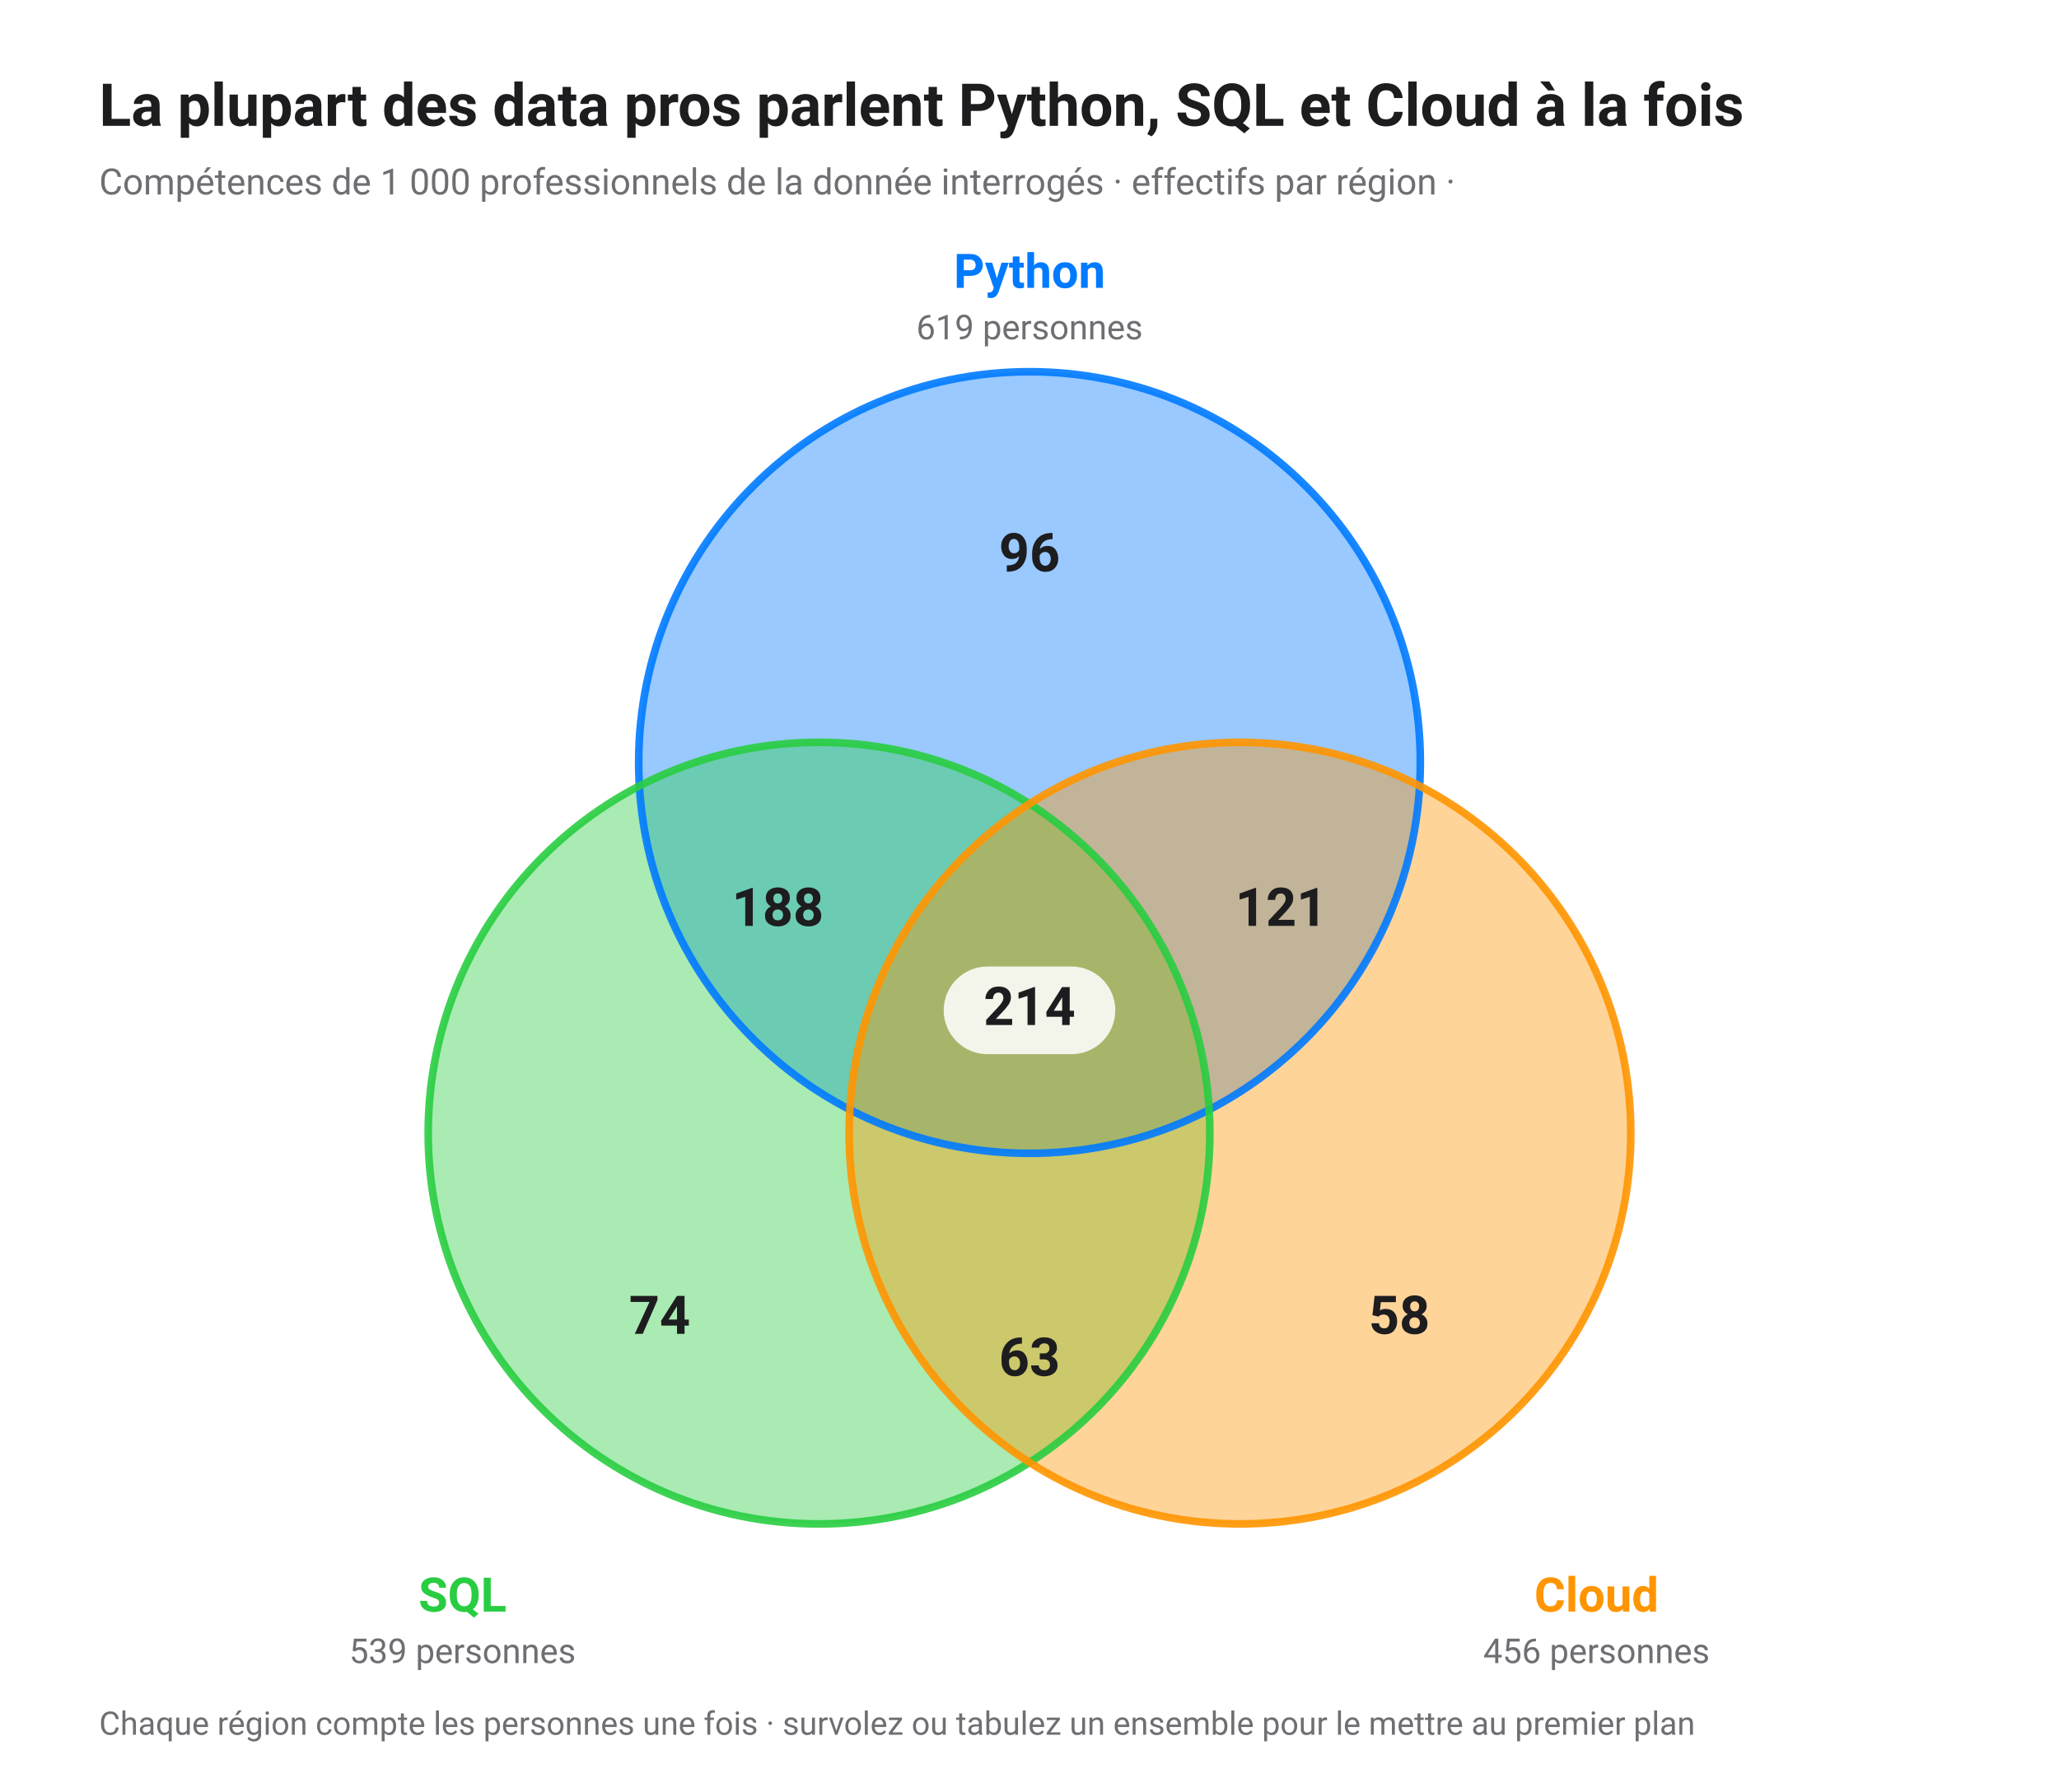
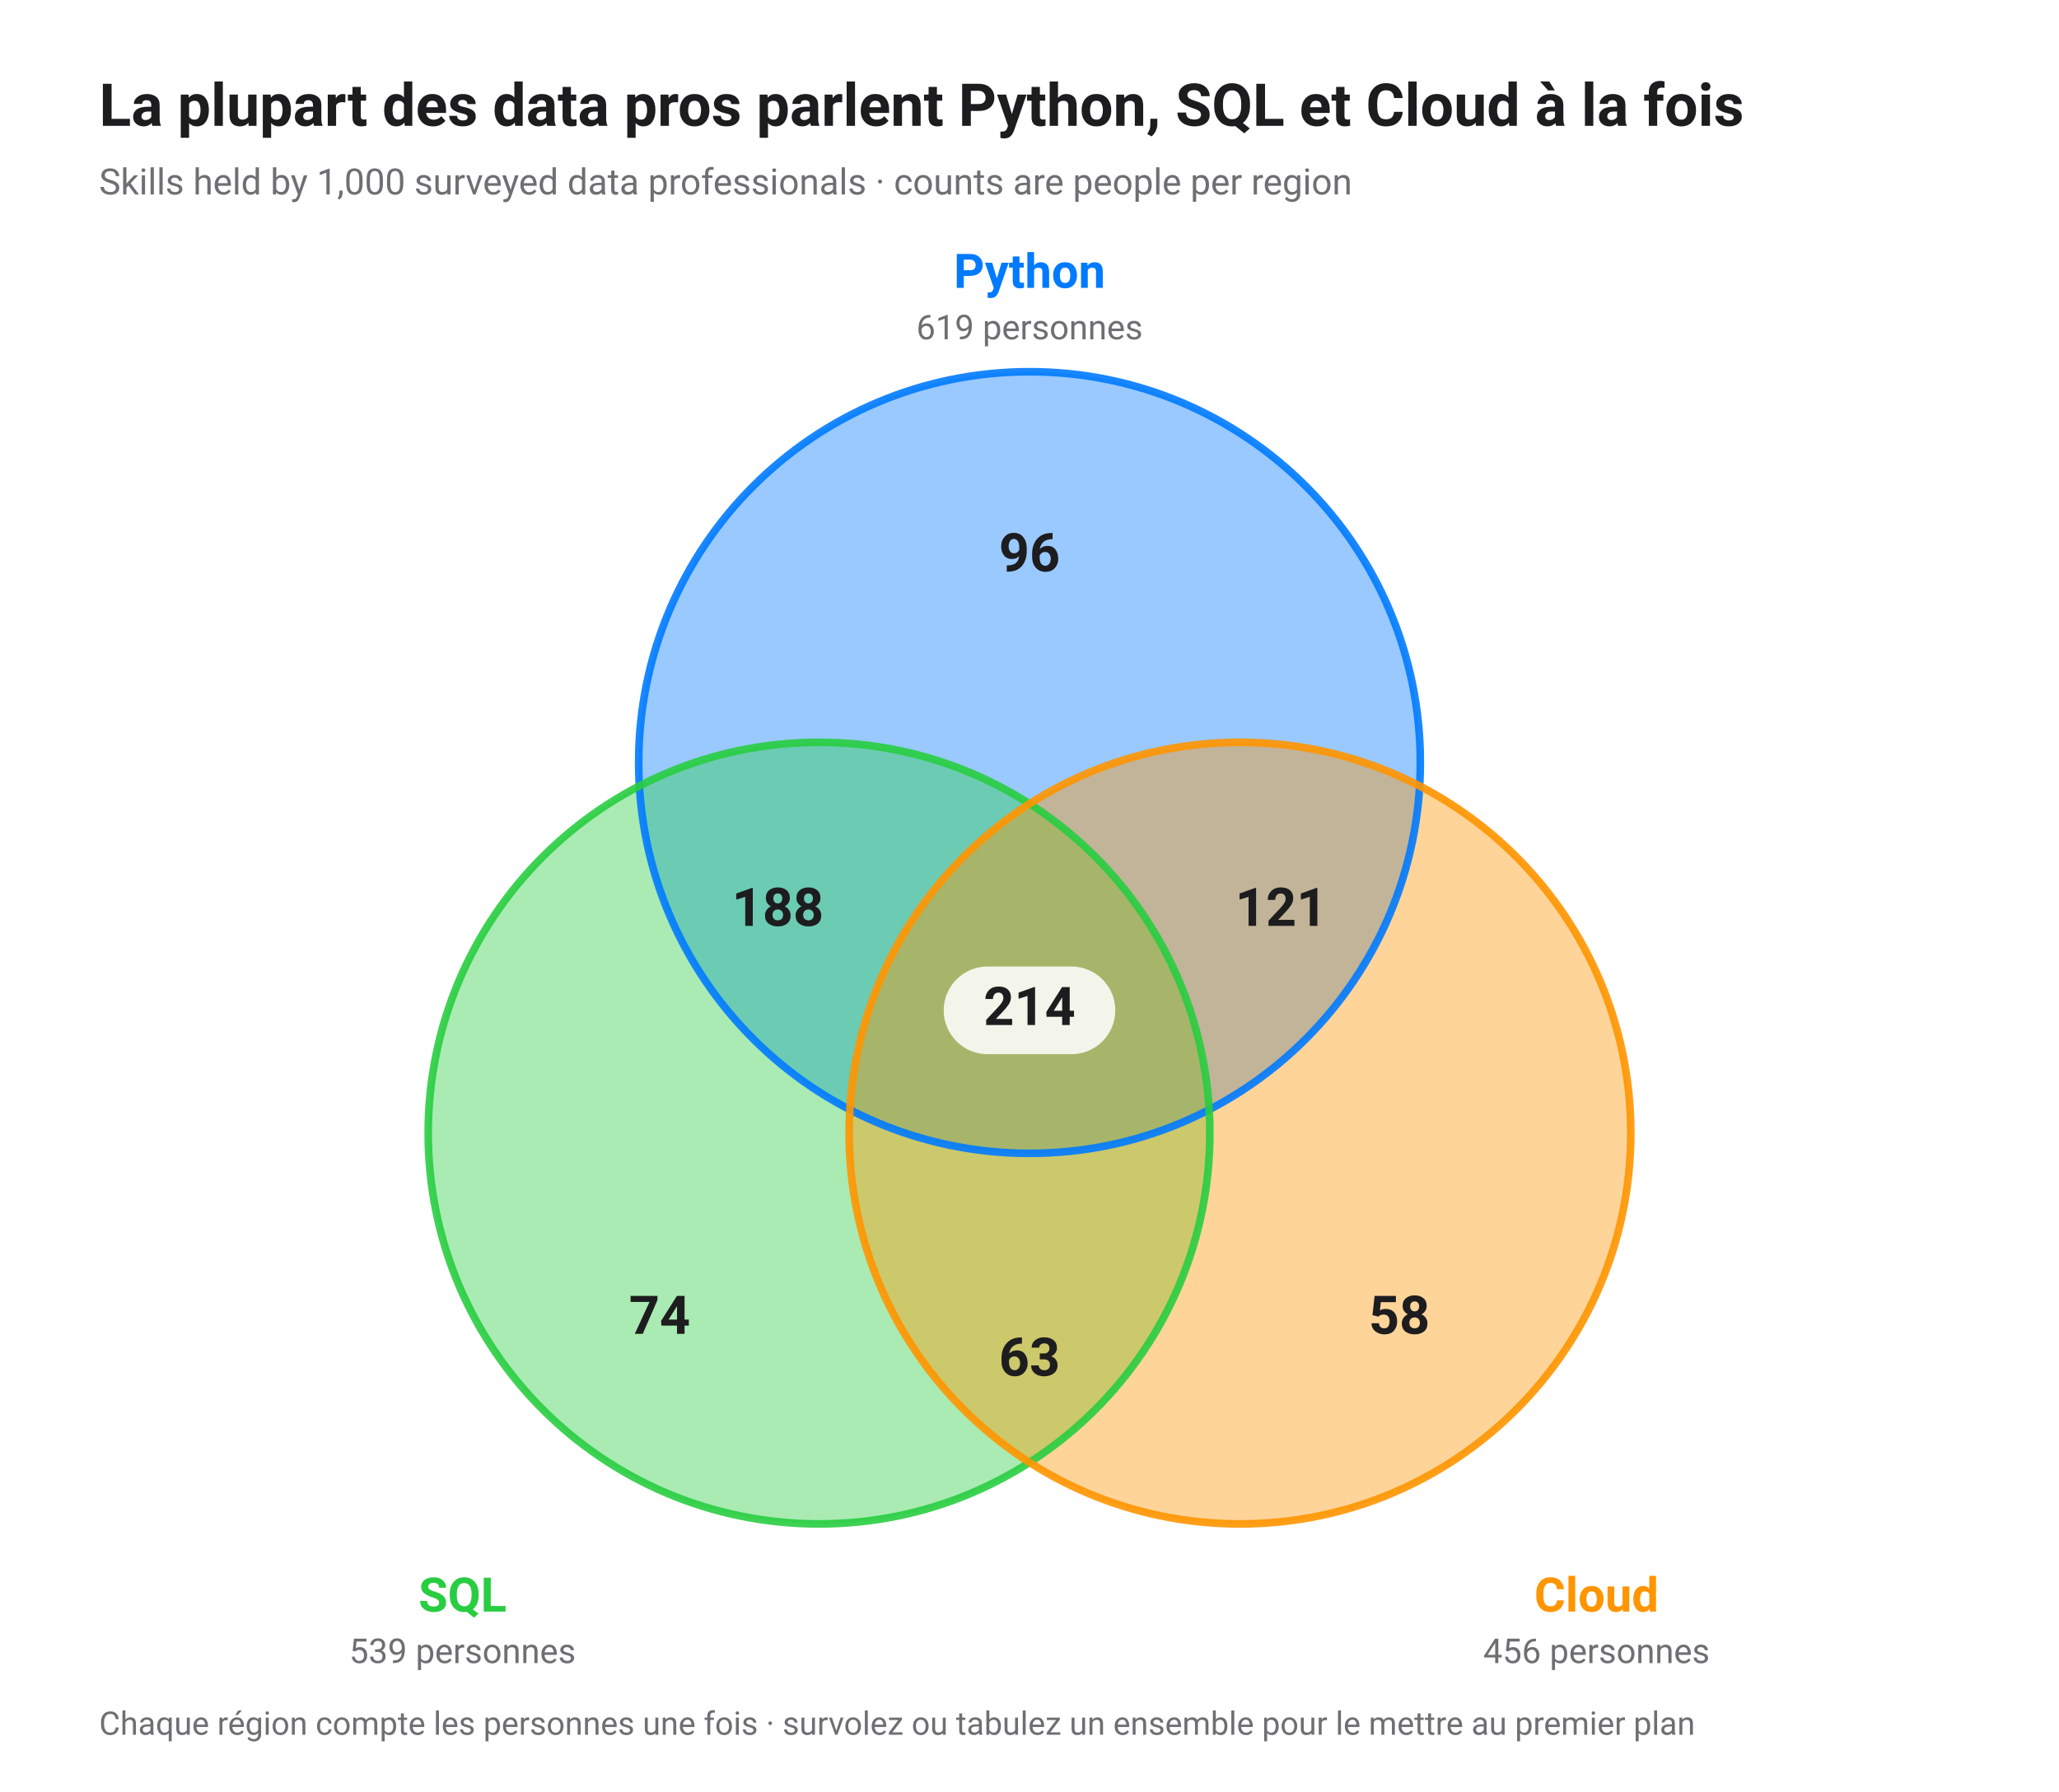
<svg xmlns="http://www.w3.org/2000/svg" width="1080" height="940" viewBox="0 0 1080 940" font-family="Roboto, system-ui, sans-serif" role="img" aria-labelledby="vn-title vn-desc">
  <style>.lobe { transition: opacity.18s ease; }
.setlabel { transition: opacity.18s ease; }
svg:hover.lobe, svg:focus-within.lobe { opacity:.30; }
svg:hover.setlabel, svg:focus-within.setlabel { opacity:.35; }
.grp-A:hover.lobe-A,.grp-A:focus.lobe-A,.grp-A:hover.setlabel-A,.grp-A:focus.setlabel-A { opacity: 1; }
.grp-B:hover.lobe-B,.grp-B:focus.lobe-B,.grp-B:hover.setlabel-B,.grp-B:focus.setlabel-B { opacity: 1; }
.grp-C:hover.lobe-C,.grp-C:focus.lobe-C,.grp-C:hover.setlabel-C,.grp-C:focus.setlabel-C { opacity: 1; }
.grp { cursor: pointer; }
.grp:focus { outline: 3px solid #0A4DA0; outline-offset: 3px; border-radius: 12px; }
@media (prefers-reduced-motion: reduce) {.lobe,.setlabel { transition: none; } }</style>
  <rect width="1080" height="940" fill="#FFFFFF" />
  <text x="52" y="66" font-size="31" font-weight="700" fill="#1D1D1F">La plupart des data pros parlent Python, SQL et Cloud à la fois</text>
-   <text x="52" y="102" font-size="19" fill="#6E6E73">Compétences de 1 000 professionnels de la donnée interrogés · effectifs par région ·</text>
+   <text x="52" y="102" font-size="19" fill="#6E6E73">Skills held by 1,000 surveyed data professionals · counts are people per region</text>
  <g style="mix-blend-mode:multiply">
    <circle class="lobe lobe-A" cx="540.0" cy="400.0" r="205.0" fill="#007AFF" fill-opacity="0.40" />
    <circle class="lobe lobe-B" cx="429.6" cy="594.4" r="205.0" fill="#28CD41" fill-opacity="0.40" />
    <circle class="lobe lobe-C" cx="650.4" cy="594.4" r="205.0" fill="#FF9500" fill-opacity="0.40" />
  </g>
  <circle class="lobe lobe-A" cx="540.0" cy="400.0" r="205.0" fill="none" stroke="#007AFF" stroke-width="4" stroke-opacity="0.9" />
  <circle class="lobe lobe-B" cx="429.6" cy="594.4" r="205.0" fill="none" stroke="#28CD41" stroke-width="4" stroke-opacity="0.9" />
  <circle class="lobe lobe-C" cx="650.4" cy="594.4" r="205.0" fill="none" stroke="#FF9500" stroke-width="4" stroke-opacity="0.9" />
  <text x="540.0" y="292.0" font-size="28" font-weight="700" fill="#1D1D1F" text-anchor="middle" dominant-baseline="middle">96</text>
  <text x="346.0" y="692.0" font-size="28" font-weight="700" fill="#1D1D1F" text-anchor="middle" dominant-baseline="middle">74</text>
  <text x="734.0" y="692.0" font-size="28" font-weight="700" fill="#1D1D1F" text-anchor="middle" dominant-baseline="middle">58</text>
  <text x="408.0" y="478.0" font-size="28" font-weight="700" fill="#1D1D1F" text-anchor="middle" dominant-baseline="middle">188</text>
  <text x="672.0" y="478.0" font-size="28" font-weight="700" fill="#1D1D1F" text-anchor="middle" dominant-baseline="middle">121</text>
  <text x="540.0" y="714.0" font-size="28" font-weight="700" fill="#1D1D1F" text-anchor="middle" dominant-baseline="middle">63</text>
  <rect x="495.0" y="507.0" width="90.0" height="46.0" rx="23.0" fill="#FFFFFF" fill-opacity="0.86" />
  <text x="540.0" y="530.0" font-size="28" font-weight="700" fill="#1D1D1F" text-anchor="middle" dominant-baseline="middle">214</text>
  <g class="grp grp-A" tabindex="0" role="listitem">
    <circle class="lobe-A" cx="540.0" cy="400.0" r="205.0" fill="transparent" stroke="transparent" stroke-width="22" />
    <text class="setlabel setlabel-A" x="540.0" y="151.0" font-size="25" font-weight="700" fill="#007AFF" text-anchor="middle">Python</text>
    <text class="setlabel setlabel-A" x="540.0" y="178.0" font-size="18" fill="#6E6E73" text-anchor="middle">619 personnes</text>
  </g>
  <g class="grp grp-B" tabindex="0" role="listitem">
    <circle class="lobe-B" cx="429.6" cy="594.4" r="205.0" fill="transparent" stroke="transparent" stroke-width="22" />
    <text class="setlabel setlabel-B" x="242.6" y="845.4" font-size="25" font-weight="700" fill="#28CD41" text-anchor="middle">SQL</text>
    <text class="setlabel setlabel-B" x="242.6" y="872.4" font-size="18" fill="#6E6E73" text-anchor="middle">539 personnes</text>
  </g>
  <g class="grp grp-C" tabindex="0" role="listitem">
    <circle class="lobe-C" cx="650.4" cy="594.4" r="205.0" fill="transparent" stroke="transparent" stroke-width="22" />
    <text class="setlabel setlabel-C" x="837.4" y="845.4" font-size="25" font-weight="700" fill="#FF9500" text-anchor="middle">Cloud</text>
    <text class="setlabel setlabel-C" x="837.4" y="872.4" font-size="18" fill="#6E6E73" text-anchor="middle">456 personnes</text>
  </g>
  <text x="52" y="910" font-size="17" fill="#6E6E73">Chaque région compte les personnes une fois · survolez ou tabulez un ensemble pour le mettre au premier plan</text>
  <g data-fs-internal="" role="button" tabindex="0" aria-label="Toggle fullscreen" transform="translate(1032,14)" style="display:none;cursor:pointer">
    <rect x="0" y="0" width="34" height="34" rx="8" fill="#F2F3F5" />
    <path d="M6 13 V6 h7 M28 13 V6 h-7 M6 21 v7 h7 M28 21 v7 h-7" fill="none" stroke="#1D1D1F" stroke-width="2" stroke-linecap="round" />
  </g>
</svg>
